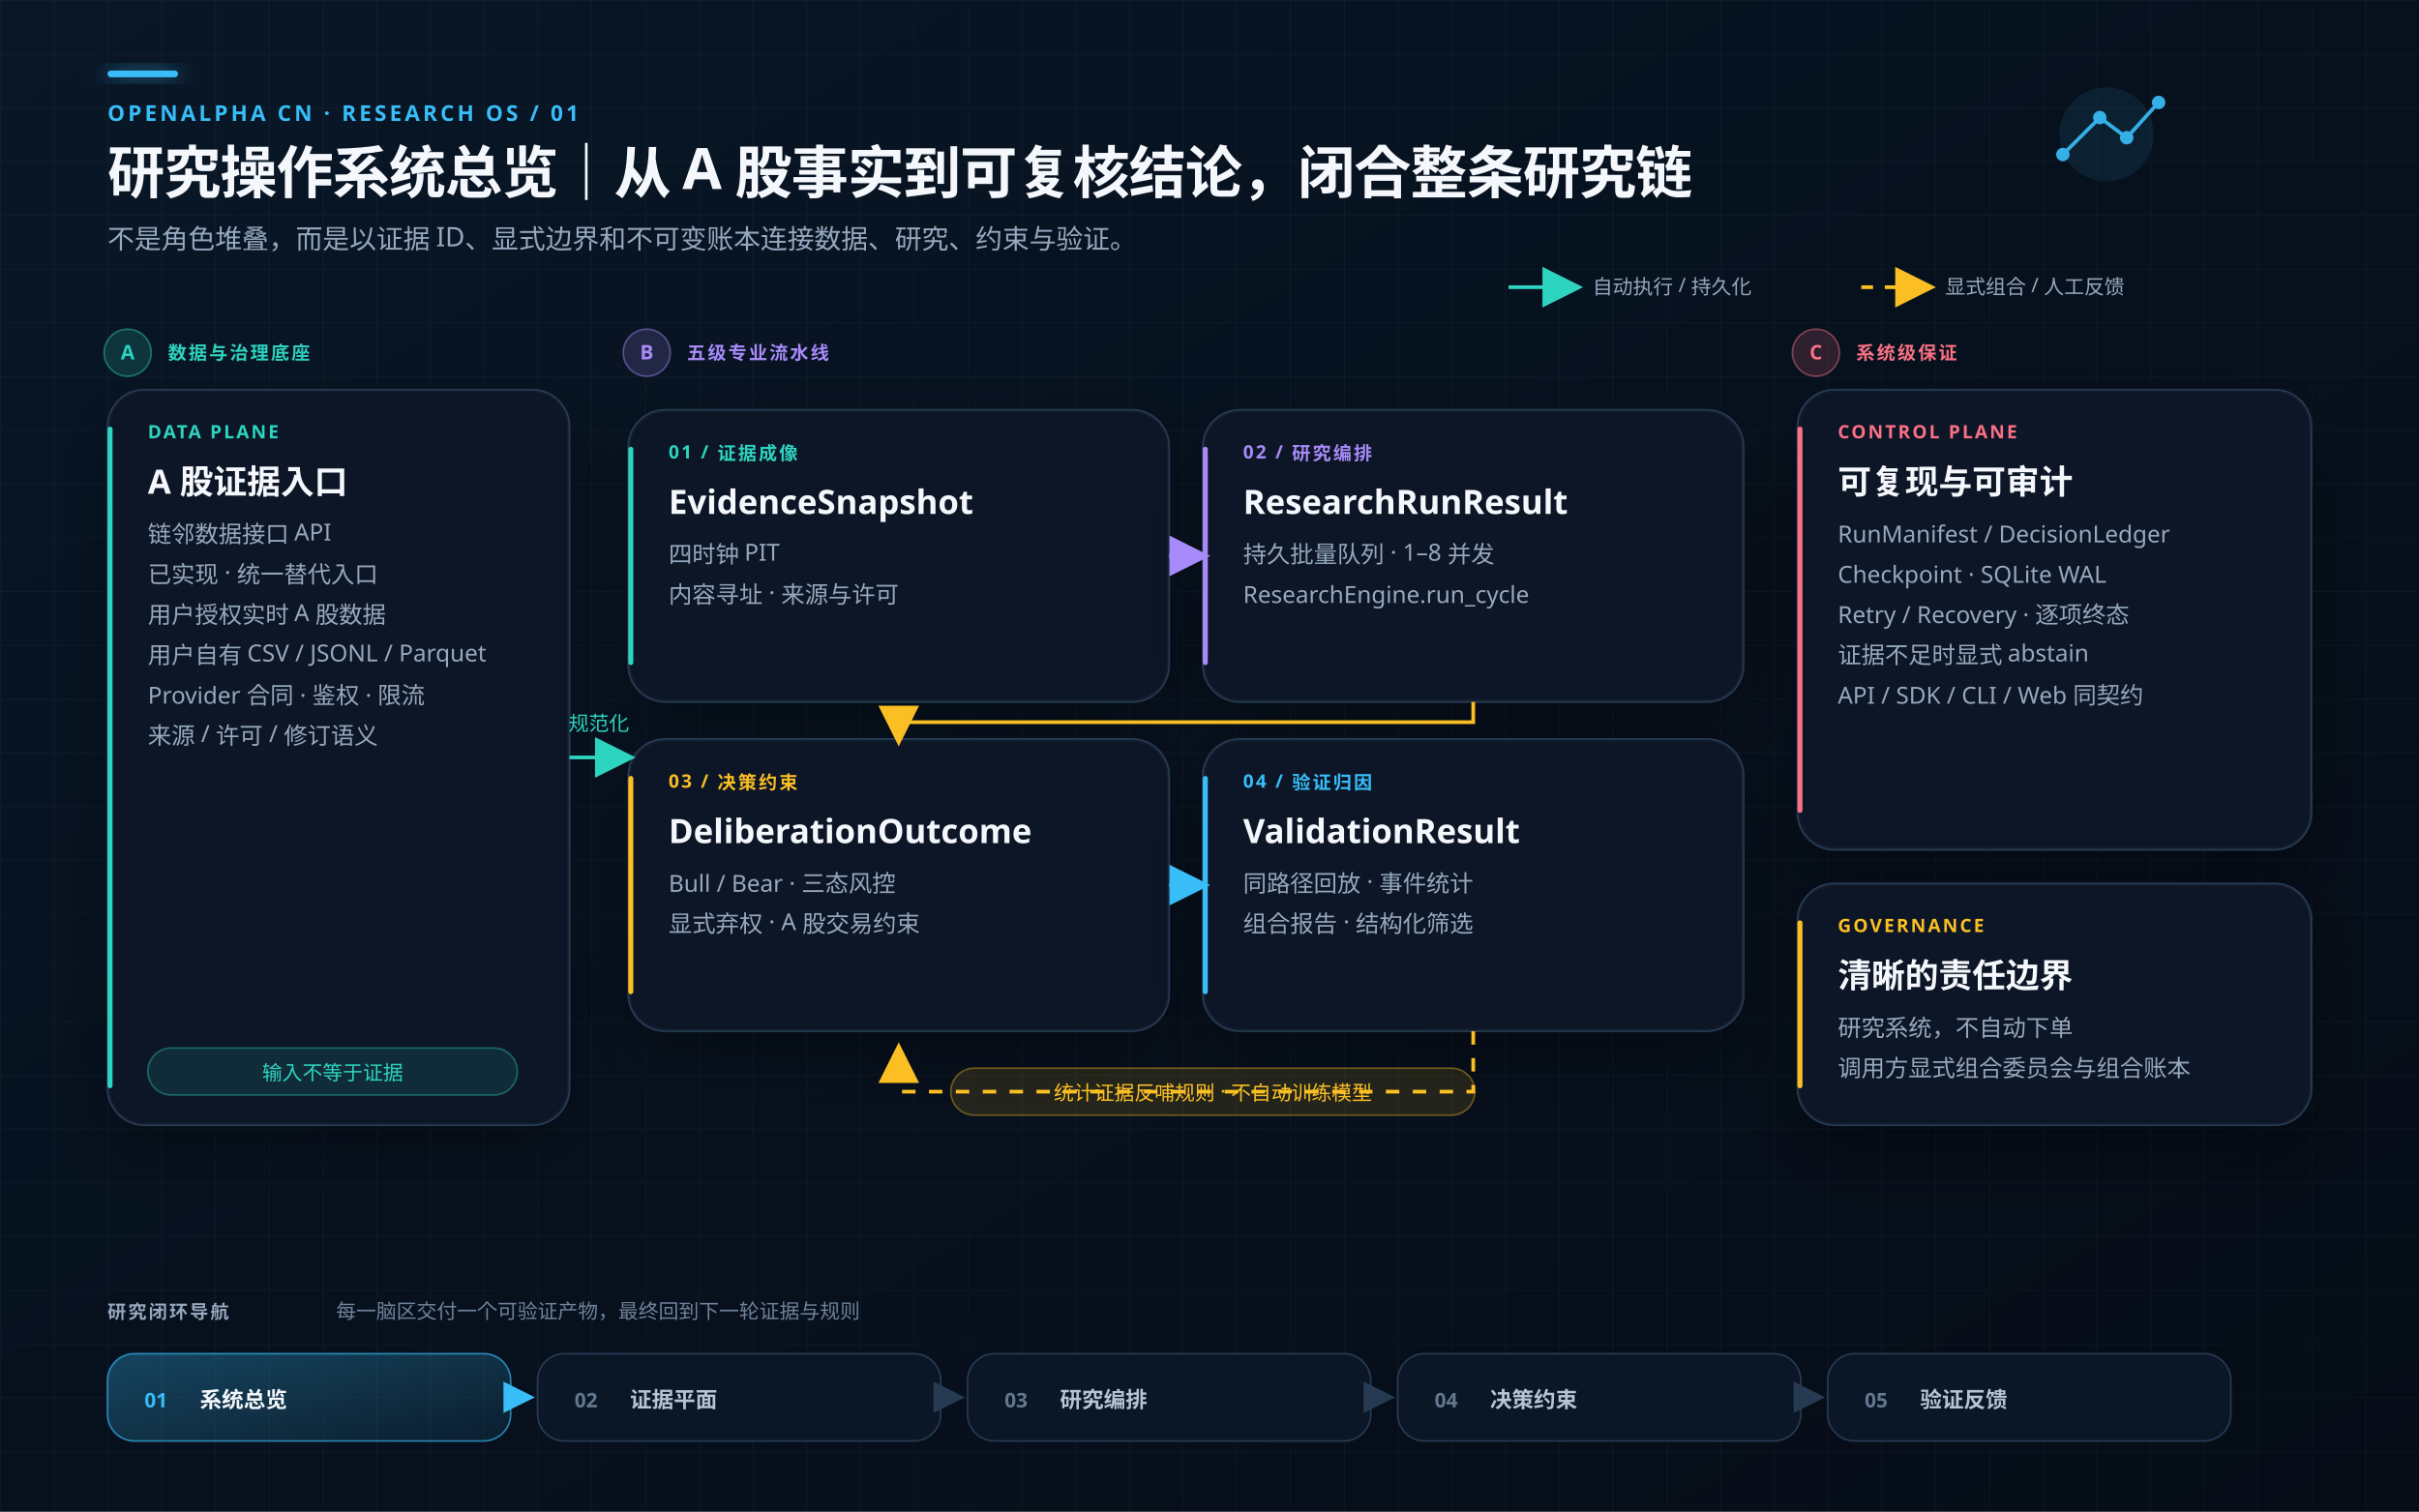
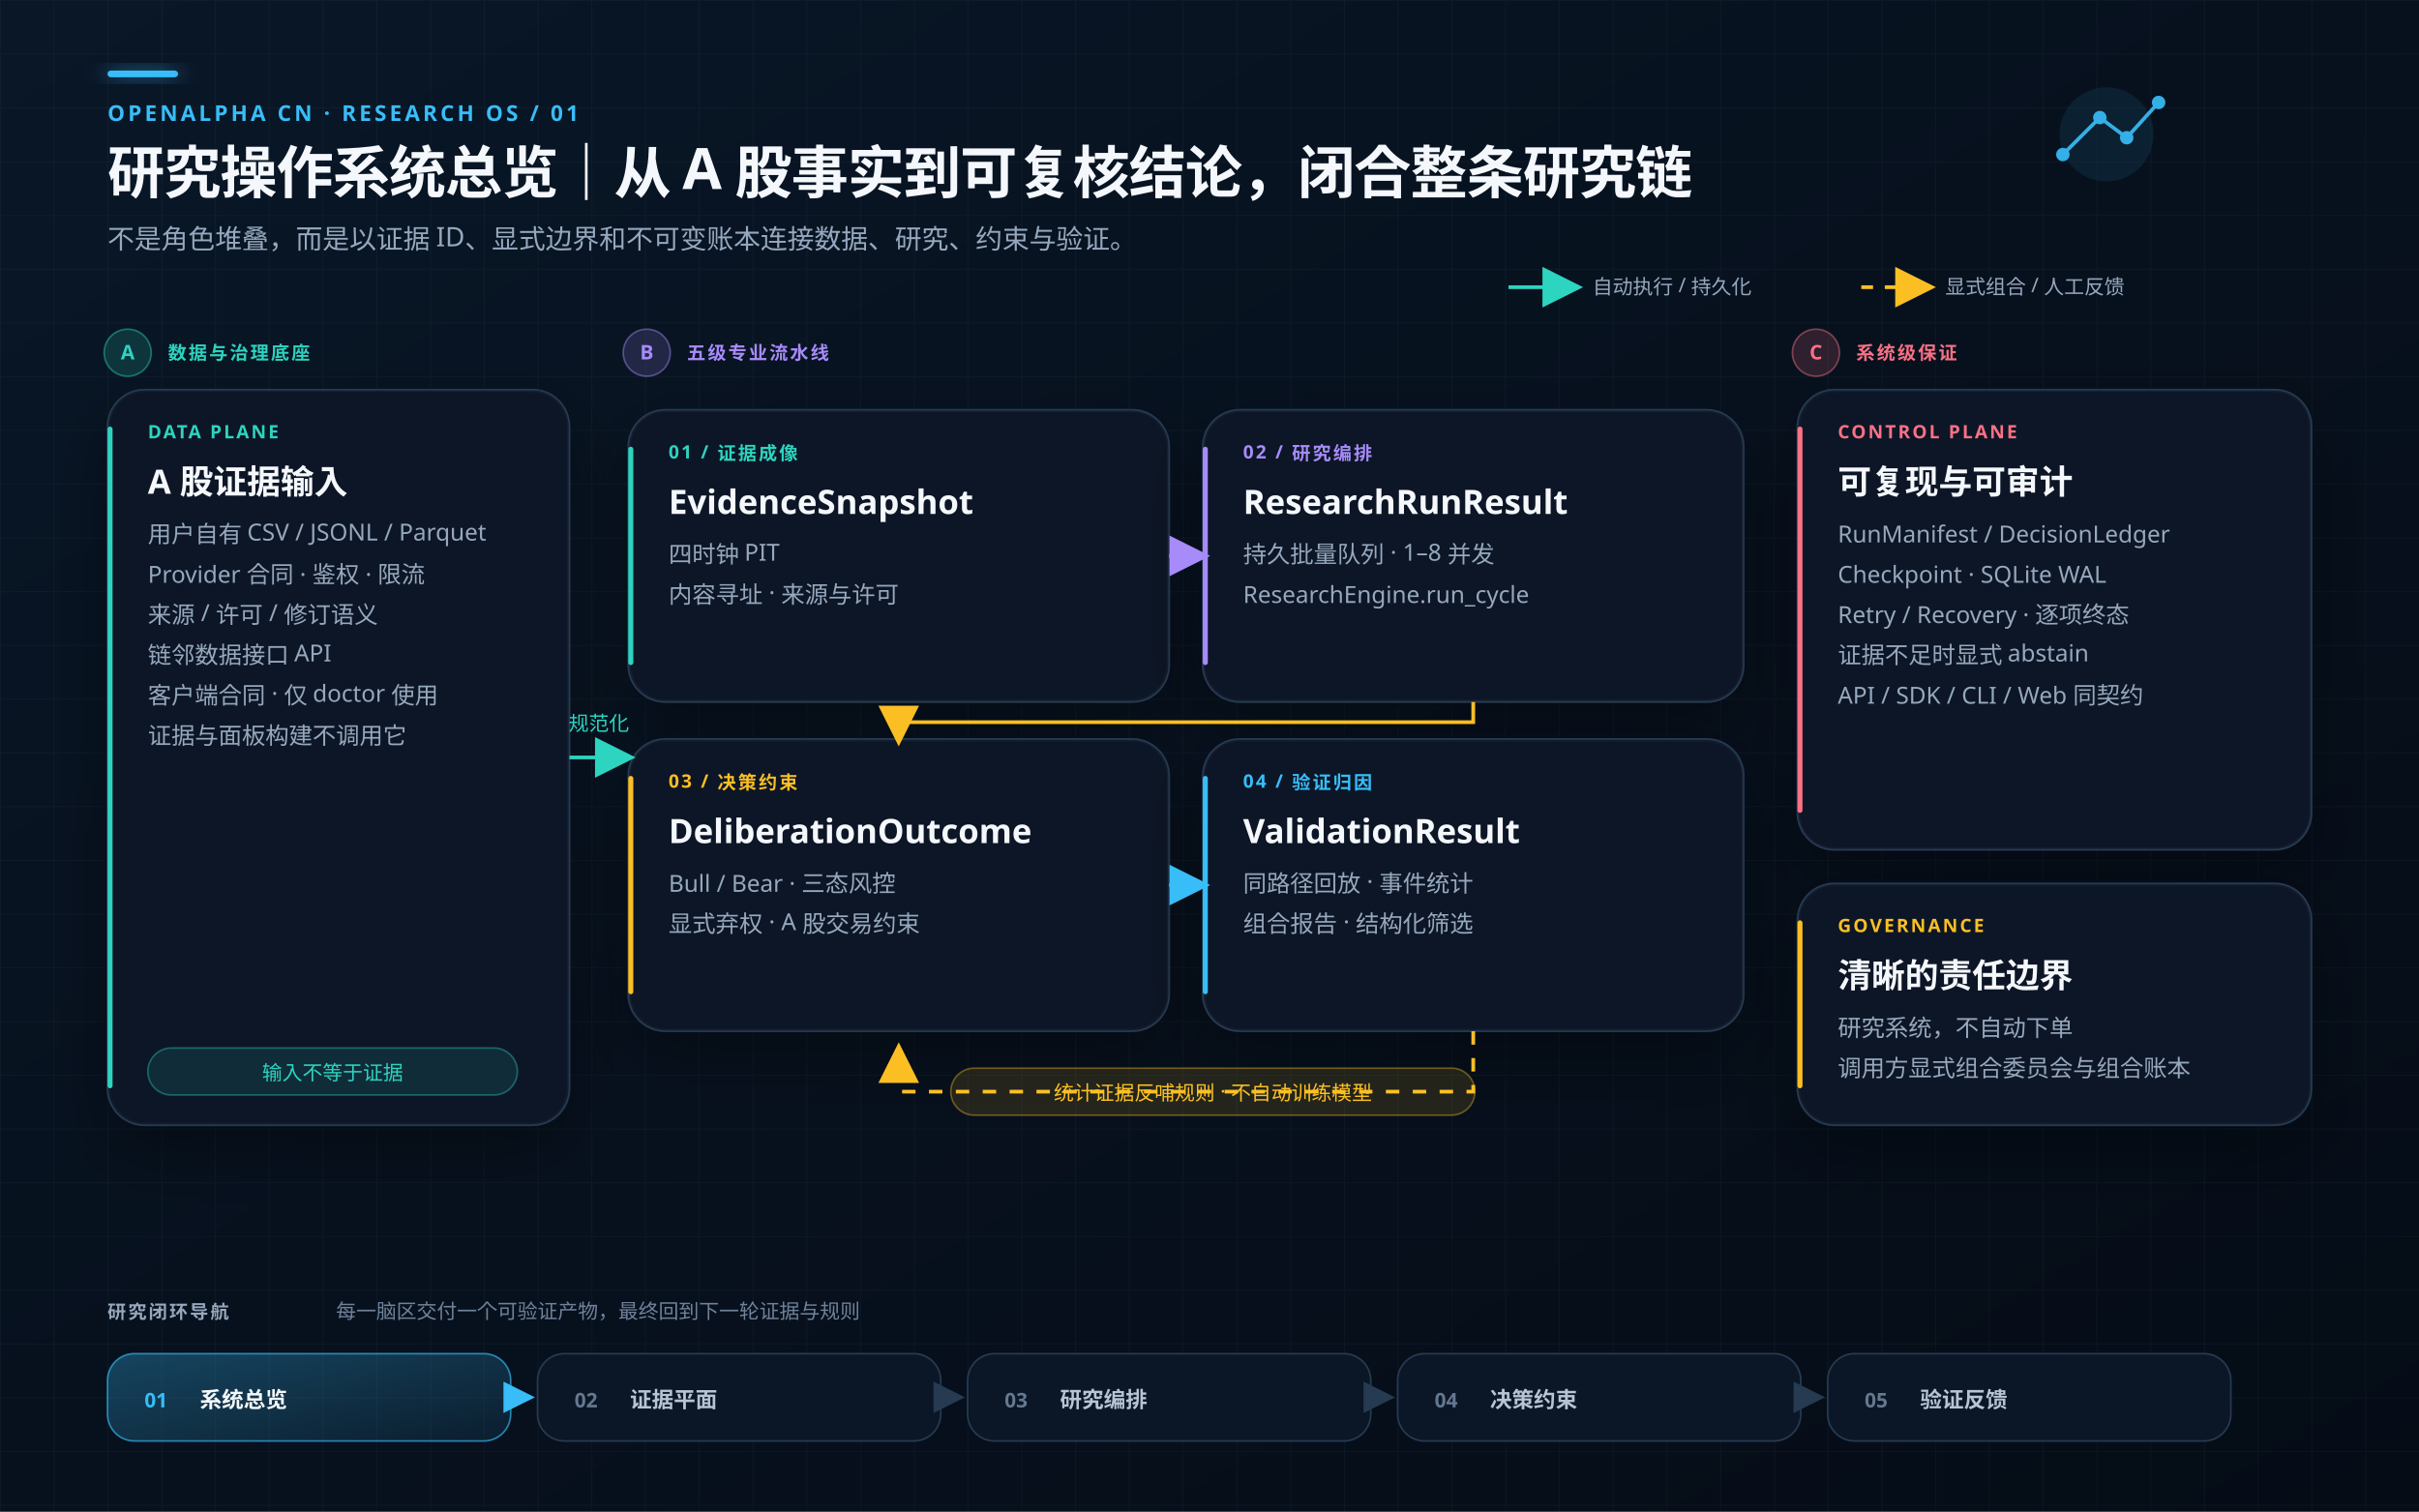
<svg xmlns="http://www.w3.org/2000/svg" width="1440" height="900" viewBox="0 0 1440 900" role="img" aria-labelledby="title desc">
  <defs>
    <linearGradient id="bgGradient" x1="0" y1="0" x2="1" y2="1">
      <stop offset="0" stop-color="#091727" />
      <stop offset=".48" stop-color="#07111E" />
      <stop offset="1" stop-color="#050C16" />
    </linearGradient>
    <radialGradient id="ambient" cx="0" cy="0" r="1" gradientTransform="translate(1160 40) rotate(135) scale(600 420)">
      <stop offset="0" stop-color="#38BDF8" stop-opacity=".16" />
      <stop offset=".62" stop-color="#38BDF8" stop-opacity=".025" />
      <stop offset="1" stop-color="#38BDF8" stop-opacity="0" />
    </radialGradient>
    <linearGradient id="activeNav" x1="0" y1="0" x2="1" y2="1">
      <stop offset="0" stop-color="#38BDF8" stop-opacity=".30" />
      <stop offset="1" stop-color="#38BDF8" stop-opacity=".08" />
    </linearGradient>
    <filter id="shadow" x="-20%" y="-20%" width="150%" height="170%">
      <feDropShadow dx="0" dy="16" stdDeviation="20" flood-color="#000000" flood-opacity=".34" />
    </filter>
    <filter id="softGlow" x="-100%" y="-100%" width="300%" height="300%">
      <feGaussianBlur stdDeviation="7" result="blur" />
      <feMerge>
        <feMergeNode in="blur" />
        <feMergeNode in="SourceGraphic" />
      </feMerge>
    </filter>
    <pattern id="grid" width="32" height="32" patternUnits="userSpaceOnUse">
      <path d="M32 0H0V32" fill="none" stroke="#6D87A3" stroke-width=".55" opacity=".12" />
    </pattern>
    <marker id="arrow" markerWidth="11" markerHeight="11" refX="9" refY="5.5" orient="auto" markerUnits="strokeWidth">
      <path d="M0 0L11 5.5L0 11Z" fill="context-stroke" />
    </marker>
    <style>
      text { font-family: Geist, "Plus Jakarta Sans", "Noto Sans SC", "Microsoft YaHei", sans-serif; }
      .eyebrow { font-size: 13px; font-weight: 760; letter-spacing: 1.8px; }
      .title { font-size: 34px; font-weight: 760; letter-spacing: -.5px; }
      .subtitle { font-size: 16px; font-weight: 480; }
      .micro { font-size: 11px; font-weight: 760; letter-spacing: 1.25px; }
      .cardTitle { font-size: 20px; font-weight: 720; }
      .body { font-size: 14px; font-weight: 490; }
      .small { font-size: 12px; font-weight: 520; }
      .mono { font-size: 12px; font-weight: 680; font-family: Geist Mono, "Noto Sans Mono CJK SC", monospace; }
      .metric { font-size: 28px; font-weight: 780; letter-spacing: -.5px; }
      .nav { font-size: 13px; font-weight: 680; }
      .navNum { font-size: 12px; font-weight: 800; }
    </style>
  </defs>
  <rect width="1440" height="900" fill="#07111E" />
  <rect width="1440" height="900" fill="url(#bgGradient)" />
  <rect width="1440" height="900" fill="url(#ambient)" />
  <rect width="1440" height="900" fill="url(#grid)" />
  <rect x="64" y="42" width="42" height="4" rx="2" fill="#38BDF8" filter="url(#softGlow)" />
  <text x="64" y="72" class="eyebrow" fill="#38BDF8">OPENALPHA CN · RESEARCH OS / 01</text>
  <text x="64" y="115" class="title" fill="#F4F7FB">研究操作系统总览｜从 A 股事实到可复核结论，闭合整条研究链</text>
  <text x="64" y="148" class="subtitle" fill="#96A8BE">不是角色堆叠，而是以证据 ID、显式边界和不可变账本连接数据、研究、约束与验证。</text>
  <g transform="translate(1210 50)" opacity=".92">
    <circle cx="44" cy="30" r="28" fill="#38BDF8" opacity=".09" />
    <path d="M18 42L40 20L56 32L75 11" fill="none" stroke="#38BDF8" stroke-width="2.2" />
    <circle cx="18" cy="42" r="4" fill="#38BDF8" />
    <circle cx="40" cy="20" r="4" fill="#38BDF8" />
    <circle cx="56" cy="32" r="4" fill="#38BDF8" />
    <circle cx="75" cy="11" r="4" fill="#38BDF8" />
  </g>
  <line x1="898" y1="171" x2="938" y2="171" stroke="#2DD4BF" stroke-width="2.2" marker-end="url(#arrow)" />
  <text x="948" y="175" class="small" fill="#96A8BE" text-anchor="start" opacity="1">自动执行 / 持久化</text>
  <line x1="1108" y1="171" x2="1148" y2="171" stroke="#FBBF24" stroke-width="2.2" stroke-dasharray="7 7" marker-end="url(#arrow)" />
  <text x="1158" y="175" class="small" fill="#96A8BE" text-anchor="start" opacity="1">显式组合 / 人工反馈</text>
  <circle cx="76" cy="210" r="14" fill="#2DD4BF" fill-opacity=".16" stroke="#2DD4BF" stroke-opacity=".45" />
  <text x="76" y="214" class="navNum" fill="#2DD4BF" text-anchor="middle" opacity="1">A</text>
  <text x="100" y="214" class="micro" fill="#2DD4BF" text-anchor="start" opacity="1">数据与治理底座</text>
  <rect x="64" y="232" width="275" height="438" rx="22" fill="#0C1928" stroke="#263A52" filter="url(#shadow)" />
  <rect x="65" y="233" width="273" height="436" rx="21" fill="none" stroke="#FFFFFF" stroke-opacity=".035" />
  <rect x="64" y="254" width="3" height="394" rx="1.5" fill="#2DD4BF" />
  <text x="88" y="261" class="micro" fill="#2DD4BF" text-anchor="start" opacity="1">DATA PLANE</text>
-   <text x="88" y="294" class="cardTitle" fill="#F4F7FB" text-anchor="start" opacity="1">A 股证据入口</text>
-   <text x="88" y="323" class="body" fill="#96A8BE" text-anchor="start" opacity="1">链邻数据接口 API</text>
-   <text x="88" y="347" class="body" fill="#96A8BE" text-anchor="start" opacity="1">已实现 · 统一替代入口</text>
-   <text x="88" y="371" class="body" fill="#96A8BE" text-anchor="start" opacity="1">用户授权实时 A 股数据</text>
-   <text x="88" y="395" class="body" fill="#96A8BE" text-anchor="start" opacity="1">用户自有 CSV / JSONL / Parquet</text>
-   <text x="88" y="419" class="body" fill="#96A8BE" text-anchor="start" opacity="1">Provider 合同 · 鉴权 · 限流</text>
-   <text x="88" y="443" class="body" fill="#96A8BE" text-anchor="start" opacity="1">来源 / 许可 / 修订语义</text>
+   <text x="88" y="294" class="cardTitle" fill="#F4F7FB" text-anchor="start" opacity="1">A 股证据输入</text>
+   <text x="88" y="323" class="body" fill="#96A8BE" text-anchor="start" opacity="1">用户自有 CSV / JSONL / Parquet</text>
+   <text x="88" y="347" class="body" fill="#96A8BE" text-anchor="start" opacity="1">Provider 合同 · 鉴权 · 限流</text>
+   <text x="88" y="371" class="body" fill="#96A8BE" text-anchor="start" opacity="1">来源 / 许可 / 修订语义</text>
+   <text x="88" y="395" class="body" fill="#96A8BE" text-anchor="start" opacity="1">链邻数据接口 API</text>
+   <text x="88" y="419" class="body" fill="#96A8BE" text-anchor="start" opacity="1">客户端合同 · 仅 doctor 使用</text>
+   <text x="88" y="443" class="body" fill="#96A8BE" text-anchor="start" opacity="1">证据与面板构建不调用它</text>
  <rect x="88" y="624" width="220" height="28" rx="14" fill="#2DD4BF" fill-opacity="0.12" stroke="#2DD4BF" stroke-opacity=".38" />
  <text x="198.0" y="643" class="small" fill="#2DD4BF" text-anchor="middle" opacity="1">输入不等于证据</text>
  <circle cx="385" cy="210" r="14" fill="#A78BFA" fill-opacity=".16" stroke="#A78BFA" stroke-opacity=".45" />
  <text x="385" y="214" class="navNum" fill="#A78BFA" text-anchor="middle" opacity="1">B</text>
  <text x="409" y="214" class="micro" fill="#A78BFA" text-anchor="start" opacity="1">五级专业流水线</text>
  <rect x="374" y="244" width="322" height="174" rx="22" fill="#0C1928" stroke="#263A52" filter="url(#shadow)" />
  <rect x="375" y="245" width="320" height="172" rx="21" fill="none" stroke="#FFFFFF" stroke-opacity=".035" />
  <rect x="374" y="266" width="3" height="130" rx="1.5" fill="#2DD4BF" />
  <text x="398" y="273" class="micro" fill="#2DD4BF" text-anchor="start" opacity="1">01 / 证据成像</text>
  <text x="398" y="306" class="cardTitle" fill="#F4F7FB" text-anchor="start" opacity="1">EvidenceSnapshot</text>
  <text x="398" y="335" class="body" fill="#96A8BE" text-anchor="start" opacity="1">四时钟 PIT</text>
  <text x="398" y="359" class="body" fill="#96A8BE" text-anchor="start" opacity="1">内容寻址 · 来源与许可</text>
  <rect x="716" y="244" width="322" height="174" rx="22" fill="#0C1928" stroke="#263A52" filter="url(#shadow)" />
  <rect x="717" y="245" width="320" height="172" rx="21" fill="none" stroke="#FFFFFF" stroke-opacity=".035" />
  <rect x="716" y="266" width="3" height="130" rx="1.5" fill="#A78BFA" />
  <text x="740" y="273" class="micro" fill="#A78BFA" text-anchor="start" opacity="1">02 / 研究编排</text>
  <text x="740" y="306" class="cardTitle" fill="#F4F7FB" text-anchor="start" opacity="1">ResearchRunResult</text>
  <text x="740" y="335" class="body" fill="#96A8BE" text-anchor="start" opacity="1">持久批量队列 · 1–8 并发</text>
  <text x="740" y="359" class="body" fill="#96A8BE" text-anchor="start" opacity="1">ResearchEngine.run_cycle</text>
  <rect x="374" y="440" width="322" height="174" rx="22" fill="#0C1928" stroke="#263A52" filter="url(#shadow)" />
  <rect x="375" y="441" width="320" height="172" rx="21" fill="none" stroke="#FFFFFF" stroke-opacity=".035" />
  <rect x="374" y="462" width="3" height="130" rx="1.5" fill="#FBBF24" />
  <text x="398" y="469" class="micro" fill="#FBBF24" text-anchor="start" opacity="1">03 / 决策约束</text>
  <text x="398" y="502" class="cardTitle" fill="#F4F7FB" text-anchor="start" opacity="1">DeliberationOutcome</text>
  <text x="398" y="531" class="body" fill="#96A8BE" text-anchor="start" opacity="1">Bull / Bear · 三态风控</text>
  <text x="398" y="555" class="body" fill="#96A8BE" text-anchor="start" opacity="1">显式弃权 · A 股交易约束</text>
  <rect x="716" y="440" width="322" height="174" rx="22" fill="#0C1928" stroke="#263A52" filter="url(#shadow)" />
  <rect x="717" y="441" width="320" height="172" rx="21" fill="none" stroke="#FFFFFF" stroke-opacity=".035" />
  <rect x="716" y="462" width="3" height="130" rx="1.5" fill="#38BDF8" />
  <text x="740" y="469" class="micro" fill="#38BDF8" text-anchor="start" opacity="1">04 / 验证归因</text>
  <text x="740" y="502" class="cardTitle" fill="#F4F7FB" text-anchor="start" opacity="1">ValidationResult</text>
  <text x="740" y="531" class="body" fill="#96A8BE" text-anchor="start" opacity="1">同路径回放 · 事件统计</text>
  <text x="740" y="555" class="body" fill="#96A8BE" text-anchor="start" opacity="1">组合报告 · 结构化筛选</text>
  <path d="M696 331L716 331" fill="none" stroke="#A78BFA" stroke-width="2.2" marker-end="url(#arrow)" />
  <path d="M877 418V430H535V440" fill="none" stroke="#FBBF24" stroke-width="2.2" marker-end="url(#arrow)" opacity="1" />
  <path d="M696 527L716 527" fill="none" stroke="#38BDF8" stroke-width="2.2" marker-end="url(#arrow)" />
  <path d="M877 614V650H535V625" fill="none" stroke="#FBBF24" stroke-width="2.2" stroke-dasharray="8 8" marker-end="url(#arrow)" opacity="1" />
  <rect x="566" y="636" width="312" height="28" rx="14" fill="#FBBF24" fill-opacity="0.12" stroke="#FBBF24" stroke-opacity=".38" />
  <text x="722.0" y="655" class="small" fill="#FBBF24" text-anchor="middle" opacity="1">统计证据反哺规则 · 不自动训练模型</text>
  <path d="M339 451L374 451" fill="none" stroke="#2DD4BF" stroke-width="2.2" marker-end="url(#arrow)" />
  <text x="356.5" y="435" class="small" fill="#2DD4BF" text-anchor="middle" opacity="1">规范化</text>
  <circle cx="1081" cy="210" r="14" fill="#FB7185" fill-opacity=".16" stroke="#FB7185" stroke-opacity=".45" />
  <text x="1081" y="214" class="navNum" fill="#FB7185" text-anchor="middle" opacity="1">C</text>
  <text x="1105" y="214" class="micro" fill="#FB7185" text-anchor="start" opacity="1">系统级保证</text>
  <rect x="1070" y="232" width="306" height="274" rx="22" fill="#0C1928" stroke="#263A52" filter="url(#shadow)" />
  <rect x="1071" y="233" width="304" height="272" rx="21" fill="none" stroke="#FFFFFF" stroke-opacity=".035" />
  <rect x="1070" y="254" width="3" height="230" rx="1.5" fill="#FB7185" />
  <text x="1094" y="261" class="micro" fill="#FB7185" text-anchor="start" opacity="1">CONTROL PLANE</text>
  <text x="1094" y="294" class="cardTitle" fill="#F4F7FB" text-anchor="start" opacity="1">可复现与可审计</text>
  <text x="1094" y="323" class="body" fill="#96A8BE" text-anchor="start" opacity="1">RunManifest / DecisionLedger</text>
  <text x="1094" y="347" class="body" fill="#96A8BE" text-anchor="start" opacity="1">Checkpoint · SQLite WAL</text>
  <text x="1094" y="371" class="body" fill="#96A8BE" text-anchor="start" opacity="1">Retry / Recovery · 逐项终态</text>
  <text x="1094" y="395" class="body" fill="#96A8BE" text-anchor="start" opacity="1">证据不足时显式 abstain</text>
  <text x="1094" y="419" class="body" fill="#96A8BE" text-anchor="start" opacity="1">API / SDK / CLI / Web 同契约</text>
  <rect x="1070" y="526" width="306" height="144" rx="22" fill="#0C1928" stroke="#263A52" filter="url(#shadow)" />
  <rect x="1071" y="527" width="304" height="142" rx="21" fill="none" stroke="#FFFFFF" stroke-opacity=".035" />
  <rect x="1070" y="548" width="3" height="100" rx="1.5" fill="#FBBF24" />
  <text x="1094" y="555" class="micro" fill="#FBBF24" text-anchor="start" opacity="1">GOVERNANCE</text>
  <text x="1094" y="588" class="cardTitle" fill="#F4F7FB" text-anchor="start" opacity="1">清晰的责任边界</text>
  <text x="1094" y="617" class="body" fill="#96A8BE" text-anchor="start" opacity="1">研究系统，不自动下单</text>
  <text x="1094" y="641" class="body" fill="#96A8BE" text-anchor="start" opacity="1">调用方显式组合委员会与组合账本</text>
  <text x="64" y="785" class="micro" fill="#96A8BE" text-anchor="start" opacity="1">研究闭环导航</text>
  <text x="200" y="785" class="small" fill="#6F829A" text-anchor="start" opacity="1">每一脑区交付一个可验证产物，最终回到下一轮证据与规则</text>
  <rect x="64" y="806" width="240" height="52" rx="16" fill="url(#activeNav)" stroke="#38BDF8" stroke-opacity=".64" />
  <text x="86" y="838" class="navNum" fill="#38BDF8" text-anchor="start" opacity="1">01</text>
  <text x="119" y="838" class="nav" fill="#F4F7FB" text-anchor="start" opacity="1">系统总览</text>
  <path d="M309 832H315" stroke="#38BDF8" stroke-width="1.7" marker-end="url(#arrow)" />
  <rect x="320" y="806" width="240" height="52" rx="16" fill="#0B1726" stroke="#263A52" />
  <text x="342" y="838" class="navNum" fill="#647890" text-anchor="start" opacity="1">02</text>
  <text x="375" y="838" class="nav" fill="#B7C4D4" text-anchor="start" opacity="1">证据平面</text>
  <path d="M565 832H571" stroke="#263A52" stroke-width="1.7" marker-end="url(#arrow)" />
  <rect x="576" y="806" width="240" height="52" rx="16" fill="#0B1726" stroke="#263A52" />
  <text x="598" y="838" class="navNum" fill="#647890" text-anchor="start" opacity="1">03</text>
  <text x="631" y="838" class="nav" fill="#B7C4D4" text-anchor="start" opacity="1">研究编排</text>
  <path d="M821 832H827" stroke="#263A52" stroke-width="1.7" marker-end="url(#arrow)" />
  <rect x="832" y="806" width="240" height="52" rx="16" fill="#0B1726" stroke="#263A52" />
  <text x="854" y="838" class="navNum" fill="#647890" text-anchor="start" opacity="1">04</text>
  <text x="887" y="838" class="nav" fill="#B7C4D4" text-anchor="start" opacity="1">决策约束</text>
  <path d="M1077 832H1083" stroke="#263A52" stroke-width="1.7" marker-end="url(#arrow)" />
  <rect x="1088" y="806" width="240" height="52" rx="16" fill="#0B1726" stroke="#263A52" />
  <text x="1110" y="838" class="navNum" fill="#647890" text-anchor="start" opacity="1">05</text>
  <text x="1143" y="838" class="nav" fill="#B7C4D4" text-anchor="start" opacity="1">验证反馈</text>
</svg>
